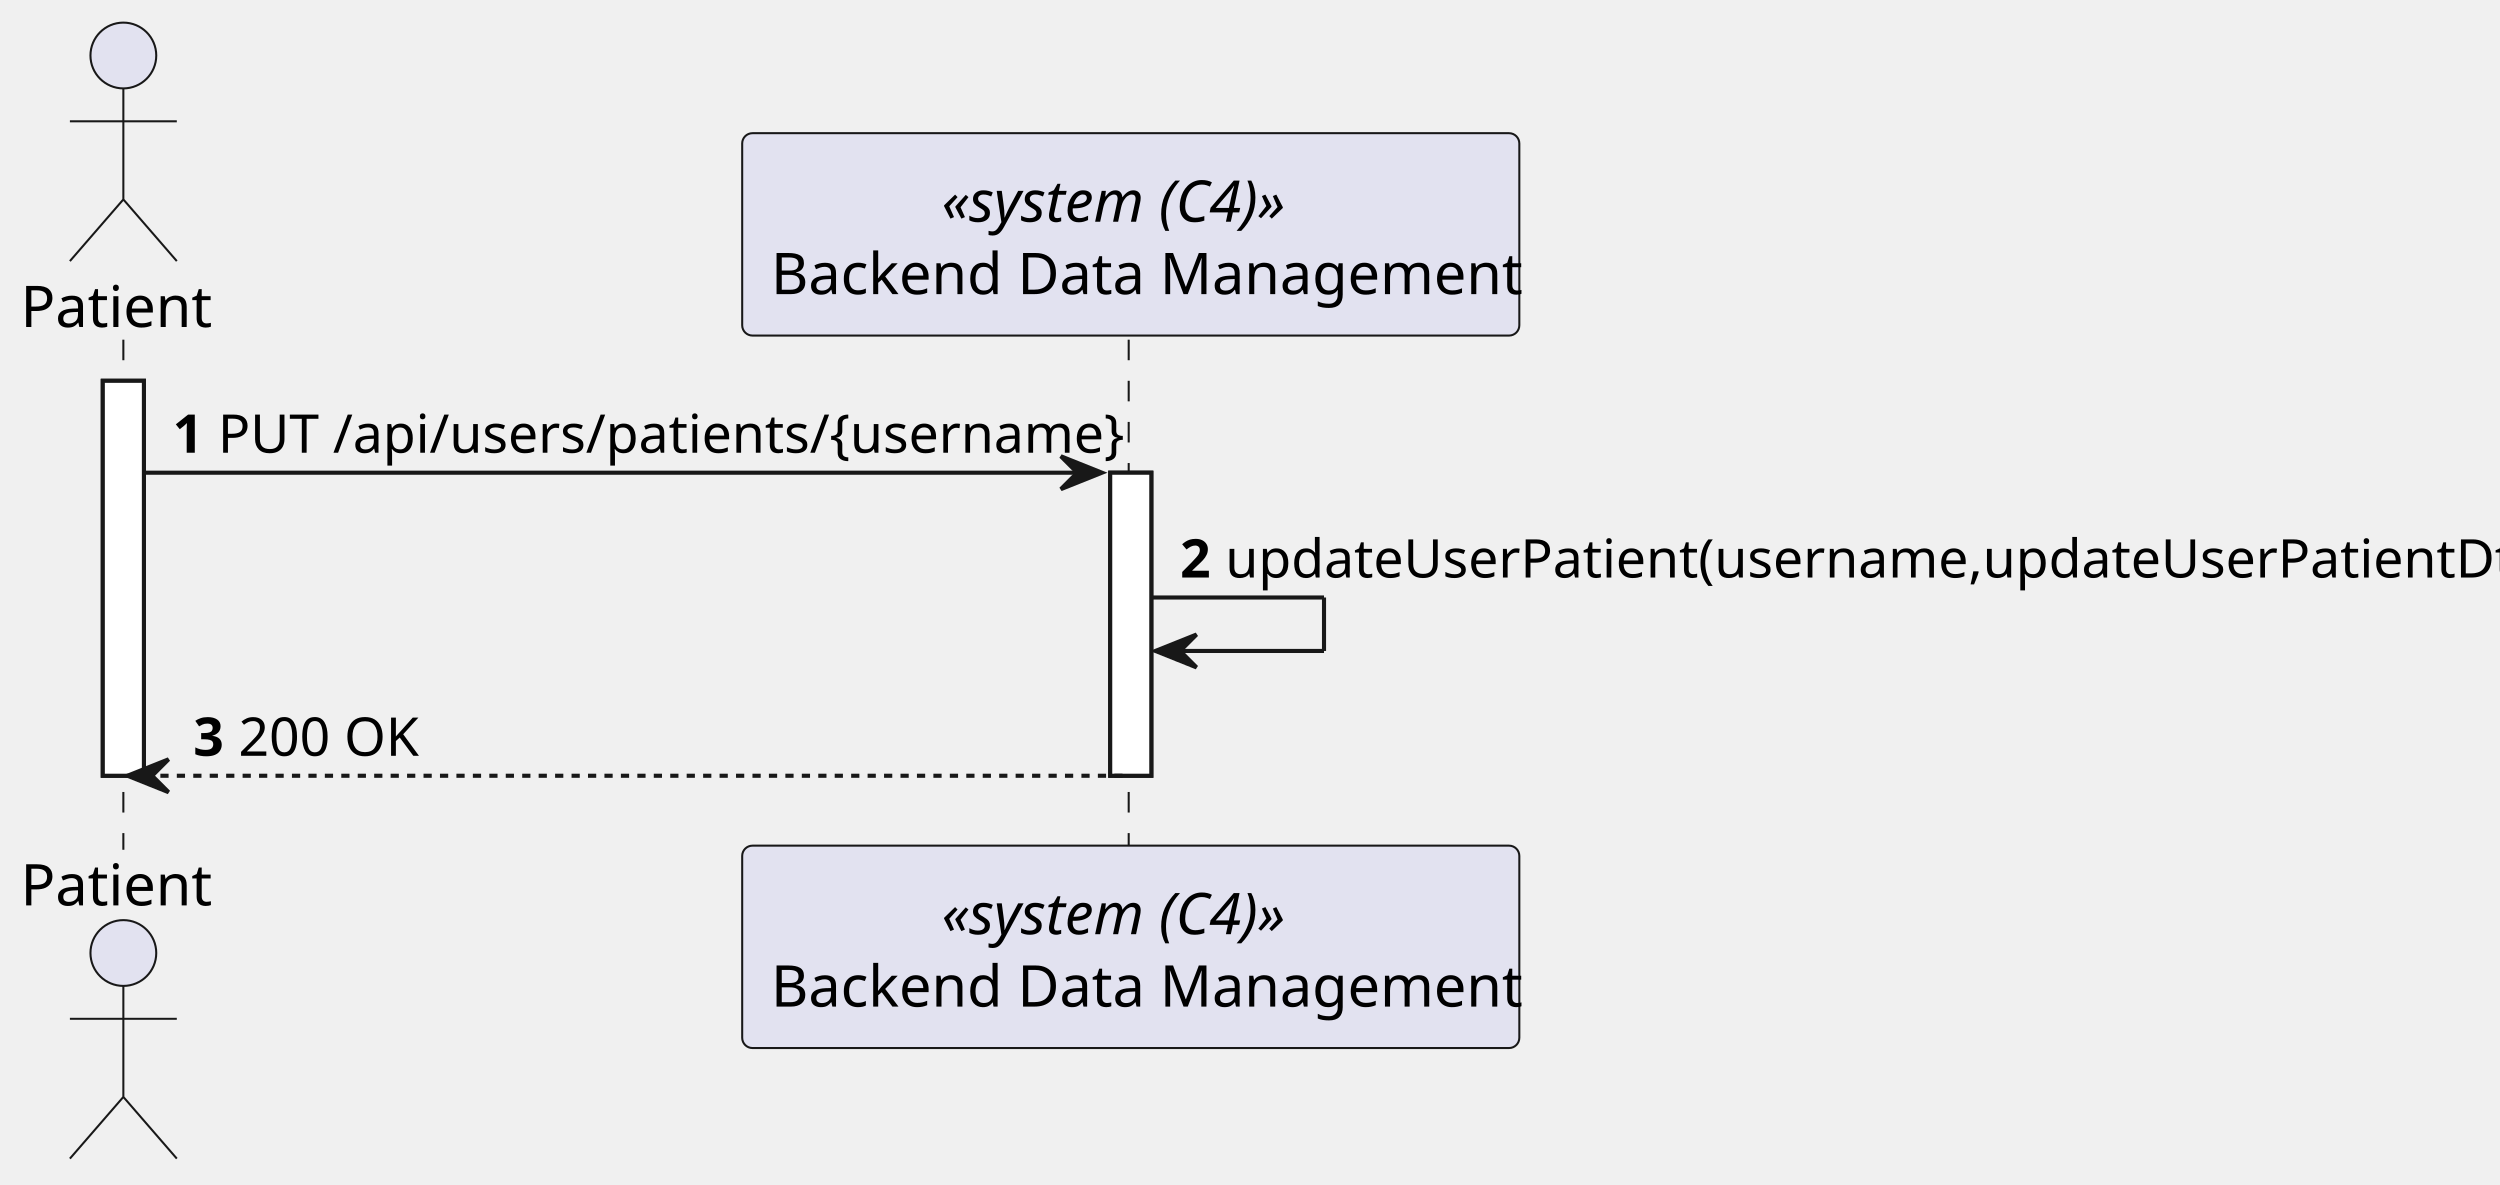
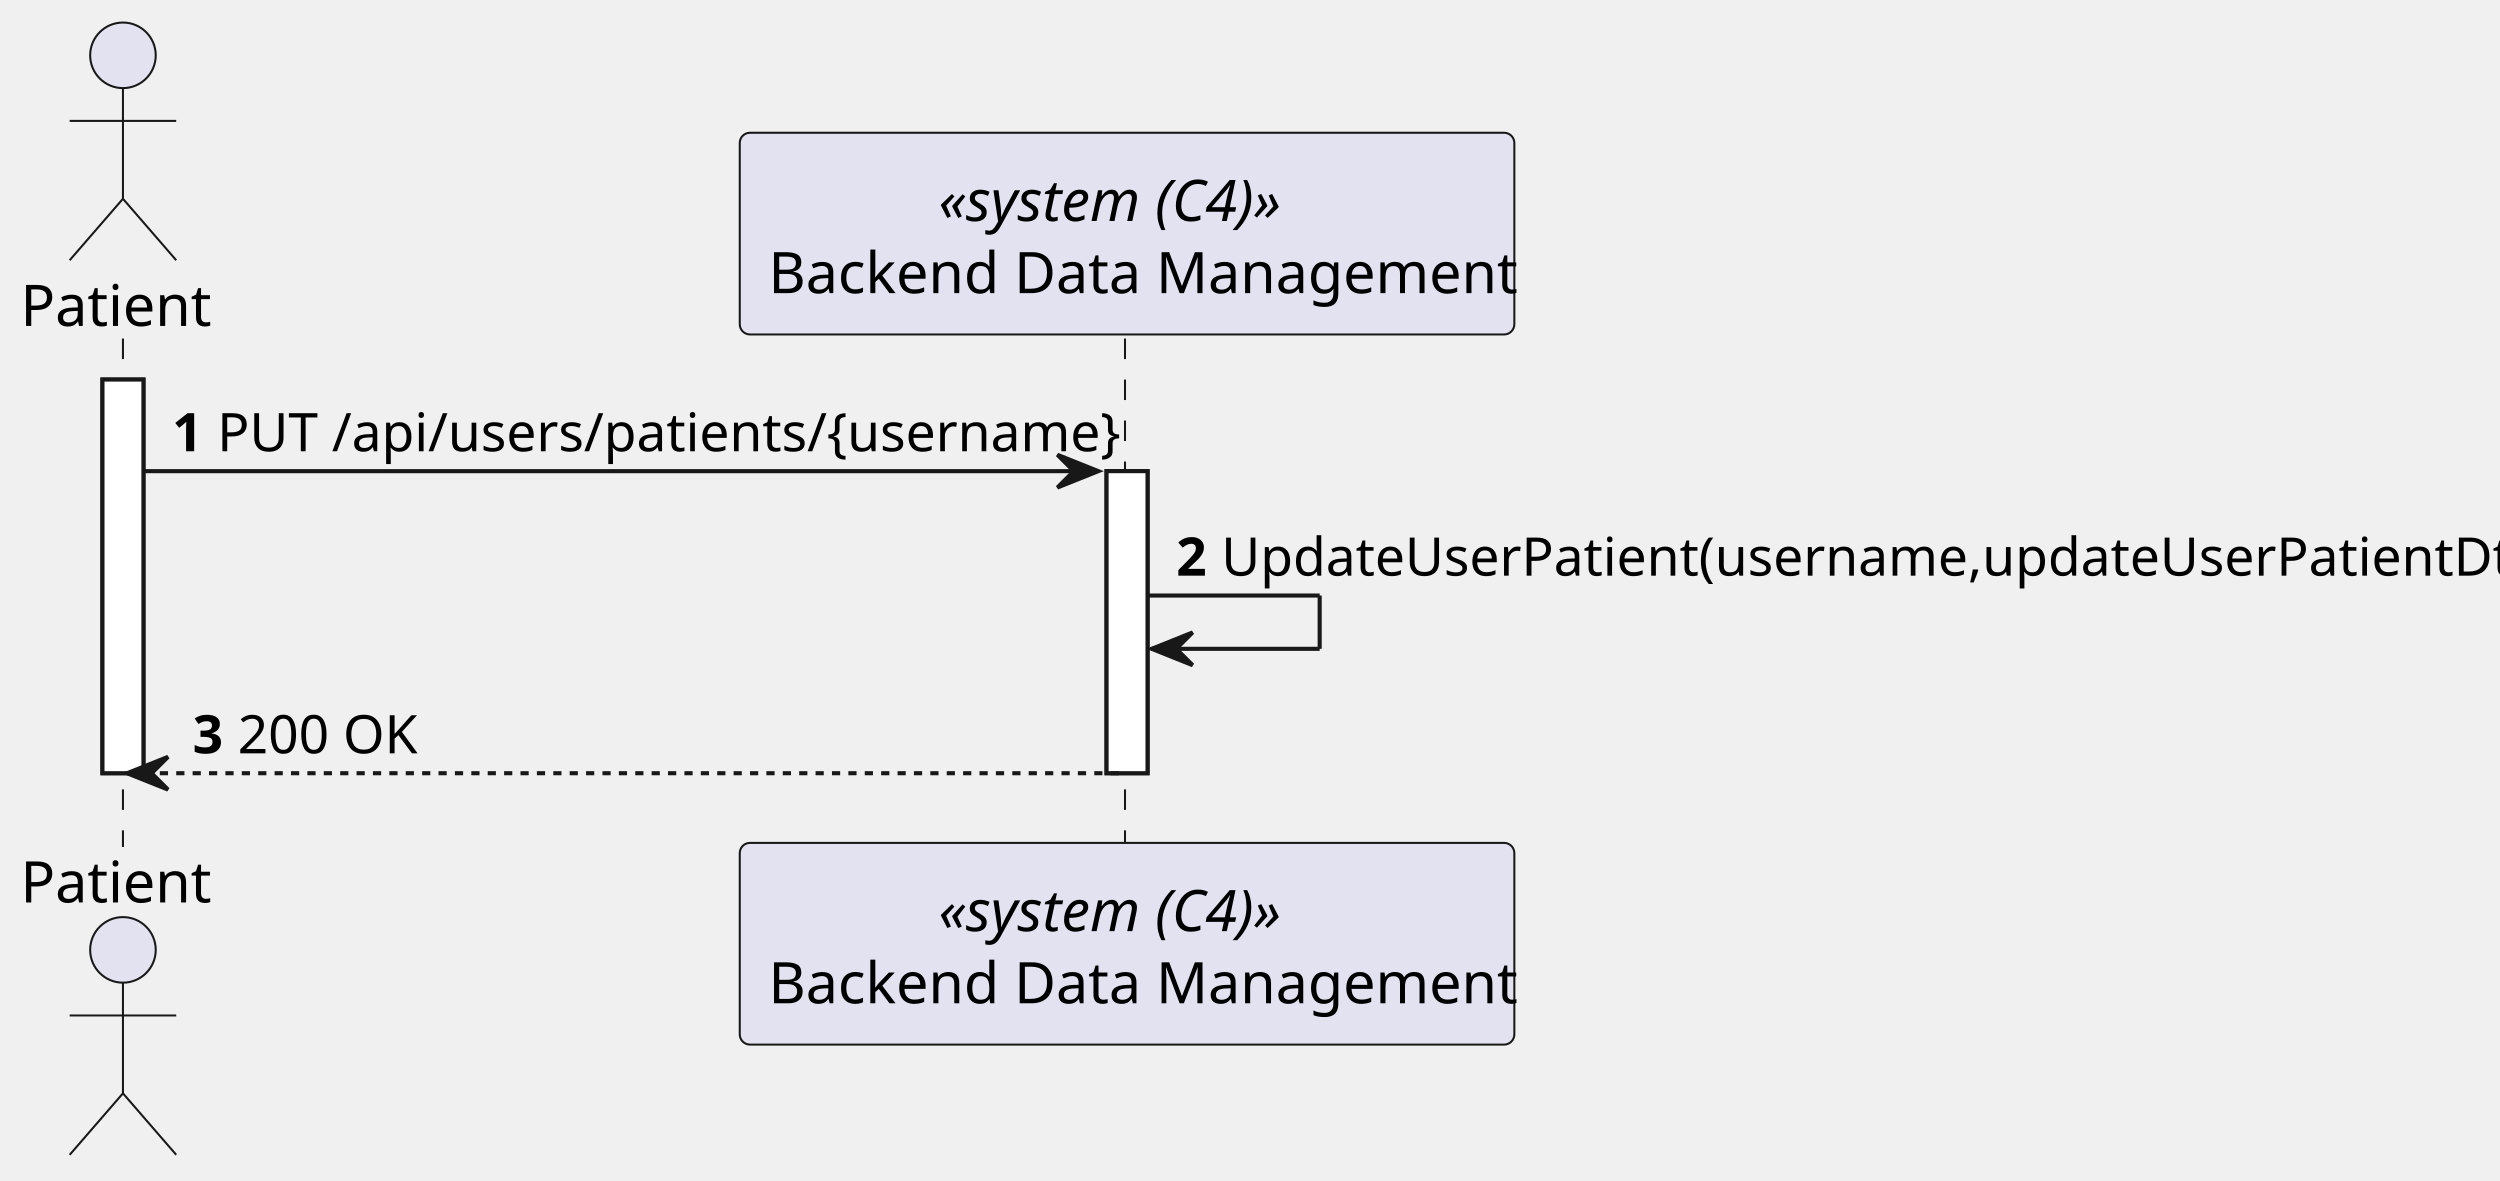
- <svg xmlns="http://www.w3.org/2000/svg" contentStyleType="text/css" height="288px" preserveAspectRatio="none" style="width:608px;height:288px;background:#FFFFFF;" version="1.1" viewBox="0 0 608 288" width="608px" zoomAndPan="magnify">
+ <svg xmlns="http://www.w3.org/2000/svg" contentStyleType="text/css" height="288px" preserveAspectRatio="none" style="width:610px;height:288px;background:#FFFFFF;" version="1.1" viewBox="0 0 610 288" width="610px" zoomAndPan="magnify">
  <defs />
  <g>
    <rect fill="#FFFFFF" height="96.055" style="stroke:#181818;stroke-width:1.0;" width="10" x="25" y="92.609" />
    <rect fill="#FFFFFF" height="73.703" style="stroke:#181818;stroke-width:1.0;" width="10" x="270" y="114.961" />
    <line style="stroke:#181818;stroke-width:0.5;stroke-dasharray:5.0,5.0;" x1="30" x2="30" y1="82.609" y2="206.664" />
    <line style="stroke:#181818;stroke-width:0.5;stroke-dasharray:5.0,5.0;" x1="274.5" x2="274.5" y1="82.609" y2="206.664" />
    <text fill="#000000" font-family="sans-serif" font-size="14" lengthAdjust="spacing" textLength="44" x="5" y="79.533">Patient</text>
    <ellipse cx="30" cy="13.5" fill="#E2E2F0" rx="8" ry="8" style="stroke:#181818;stroke-width:0.5;" />
    <path d="M30,21.5 L30,48.5 M17,29.5 L43,29.5 M30,48.5 L17,63.5 M30,48.5 L43,63.5 " fill="none" style="stroke:#181818;stroke-width:0.5;" />
    <text fill="#000000" font-family="sans-serif" font-size="14" lengthAdjust="spacing" textLength="44" x="5" y="220.197">Patient</text>
    <ellipse cx="30" cy="231.773" fill="#E2E2F0" rx="8" ry="8" style="stroke:#181818;stroke-width:0.5;" />
    <path d="M30,239.773 L30,266.773 M17,247.773 L43,247.773 M30,266.773 L17,281.773 M30,266.773 L43,281.773 " fill="none" style="stroke:#181818;stroke-width:0.5;" />
    <rect fill="#E2E2F0" height="49.219" rx="2.5" ry="2.5" style="stroke:#181818;stroke-width:0.5;" width="189" x="180.5" y="32.391" />
    <text fill="#000000" font-family="sans-serif" font-size="14" font-style="italic" lengthAdjust="spacing" textLength="92" x="229" y="53.924">«system (C4)»</text>
    <text fill="#000000" font-family="sans-serif" font-size="14" lengthAdjust="spacing" textLength="175" x="187.5" y="71.533">Backend Data Management</text>
    <rect fill="#E2E2F0" height="49.219" rx="2.5" ry="2.5" style="stroke:#181818;stroke-width:0.5;" width="189" x="180.5" y="205.664" />
    <text fill="#000000" font-family="sans-serif" font-size="14" font-style="italic" lengthAdjust="spacing" textLength="92" x="229" y="227.197">«system (C4)»</text>
    <text fill="#000000" font-family="sans-serif" font-size="14" lengthAdjust="spacing" textLength="175" x="187.5" y="244.807">Backend Data Management</text>
    <rect fill="#FFFFFF" height="96.055" style="stroke:#181818;stroke-width:1.0;" width="10" x="25" y="92.609" />
    <rect fill="#FFFFFF" height="73.703" style="stroke:#181818;stroke-width:1.0;" width="10" x="270" y="114.961" />
    <polygon fill="#181818" points="258,110.961,268,114.961,258,118.961,262,114.961" style="stroke:#181818;stroke-width:1.0;" />
    <line style="stroke:#181818;stroke-width:1.0;" x1="35" x2="264" y1="114.961" y2="114.961" />
    <text fill="#000000" font-family="sans-serif" font-size="13" font-weight="bold" lengthAdjust="spacing" textLength="7" x="42" y="110.105">1</text>
    <text fill="#000000" font-family="sans-serif" font-size="13" lengthAdjust="spacing" textLength="205" x="53" y="110.105">PUT /api/users/patients/{username}</text>
    <line style="stroke:#181818;stroke-width:1.0;" x1="280" x2="322" y1="145.312" y2="145.312" />
    <line style="stroke:#181818;stroke-width:1.0;" x1="322" x2="322" y1="145.312" y2="158.312" />
    <line style="stroke:#181818;stroke-width:1.0;" x1="281" x2="322" y1="158.312" y2="158.312" />
    <polygon fill="#181818" points="291,154.312,281,158.312,291,162.312,287,158.312" style="stroke:#181818;stroke-width:1.0;" />
    <text fill="#000000" font-family="sans-serif" font-size="13" font-weight="bold" lengthAdjust="spacing" textLength="7" x="287" y="140.456">2</text>
-     <text fill="#000000" font-family="sans-serif" font-size="13" lengthAdjust="spacing" textLength="303" x="298" y="140.456">updateUserPatient(username,updateUserPatientDto)</text>
+     <text fill="#000000" font-family="sans-serif" font-size="13" lengthAdjust="spacing" textLength="305" x="298" y="140.456">UpdateUserPatient(username,updateUserPatientDto)</text>
    <polygon fill="#181818" points="41,184.664,31,188.664,41,192.664,37,188.664" style="stroke:#181818;stroke-width:1.0;" />
    <line style="stroke:#181818;stroke-width:1.0;stroke-dasharray:2.0,2.0;" x1="35" x2="274" y1="188.664" y2="188.664" />
    <text fill="#000000" font-family="sans-serif" font-size="13" font-weight="bold" lengthAdjust="spacing" textLength="7" x="47" y="183.808">3</text>
    <text fill="#000000" font-family="sans-serif" font-size="13" lengthAdjust="spacing" textLength="44" x="58" y="183.808">200 OK</text>
  </g>
</svg>
